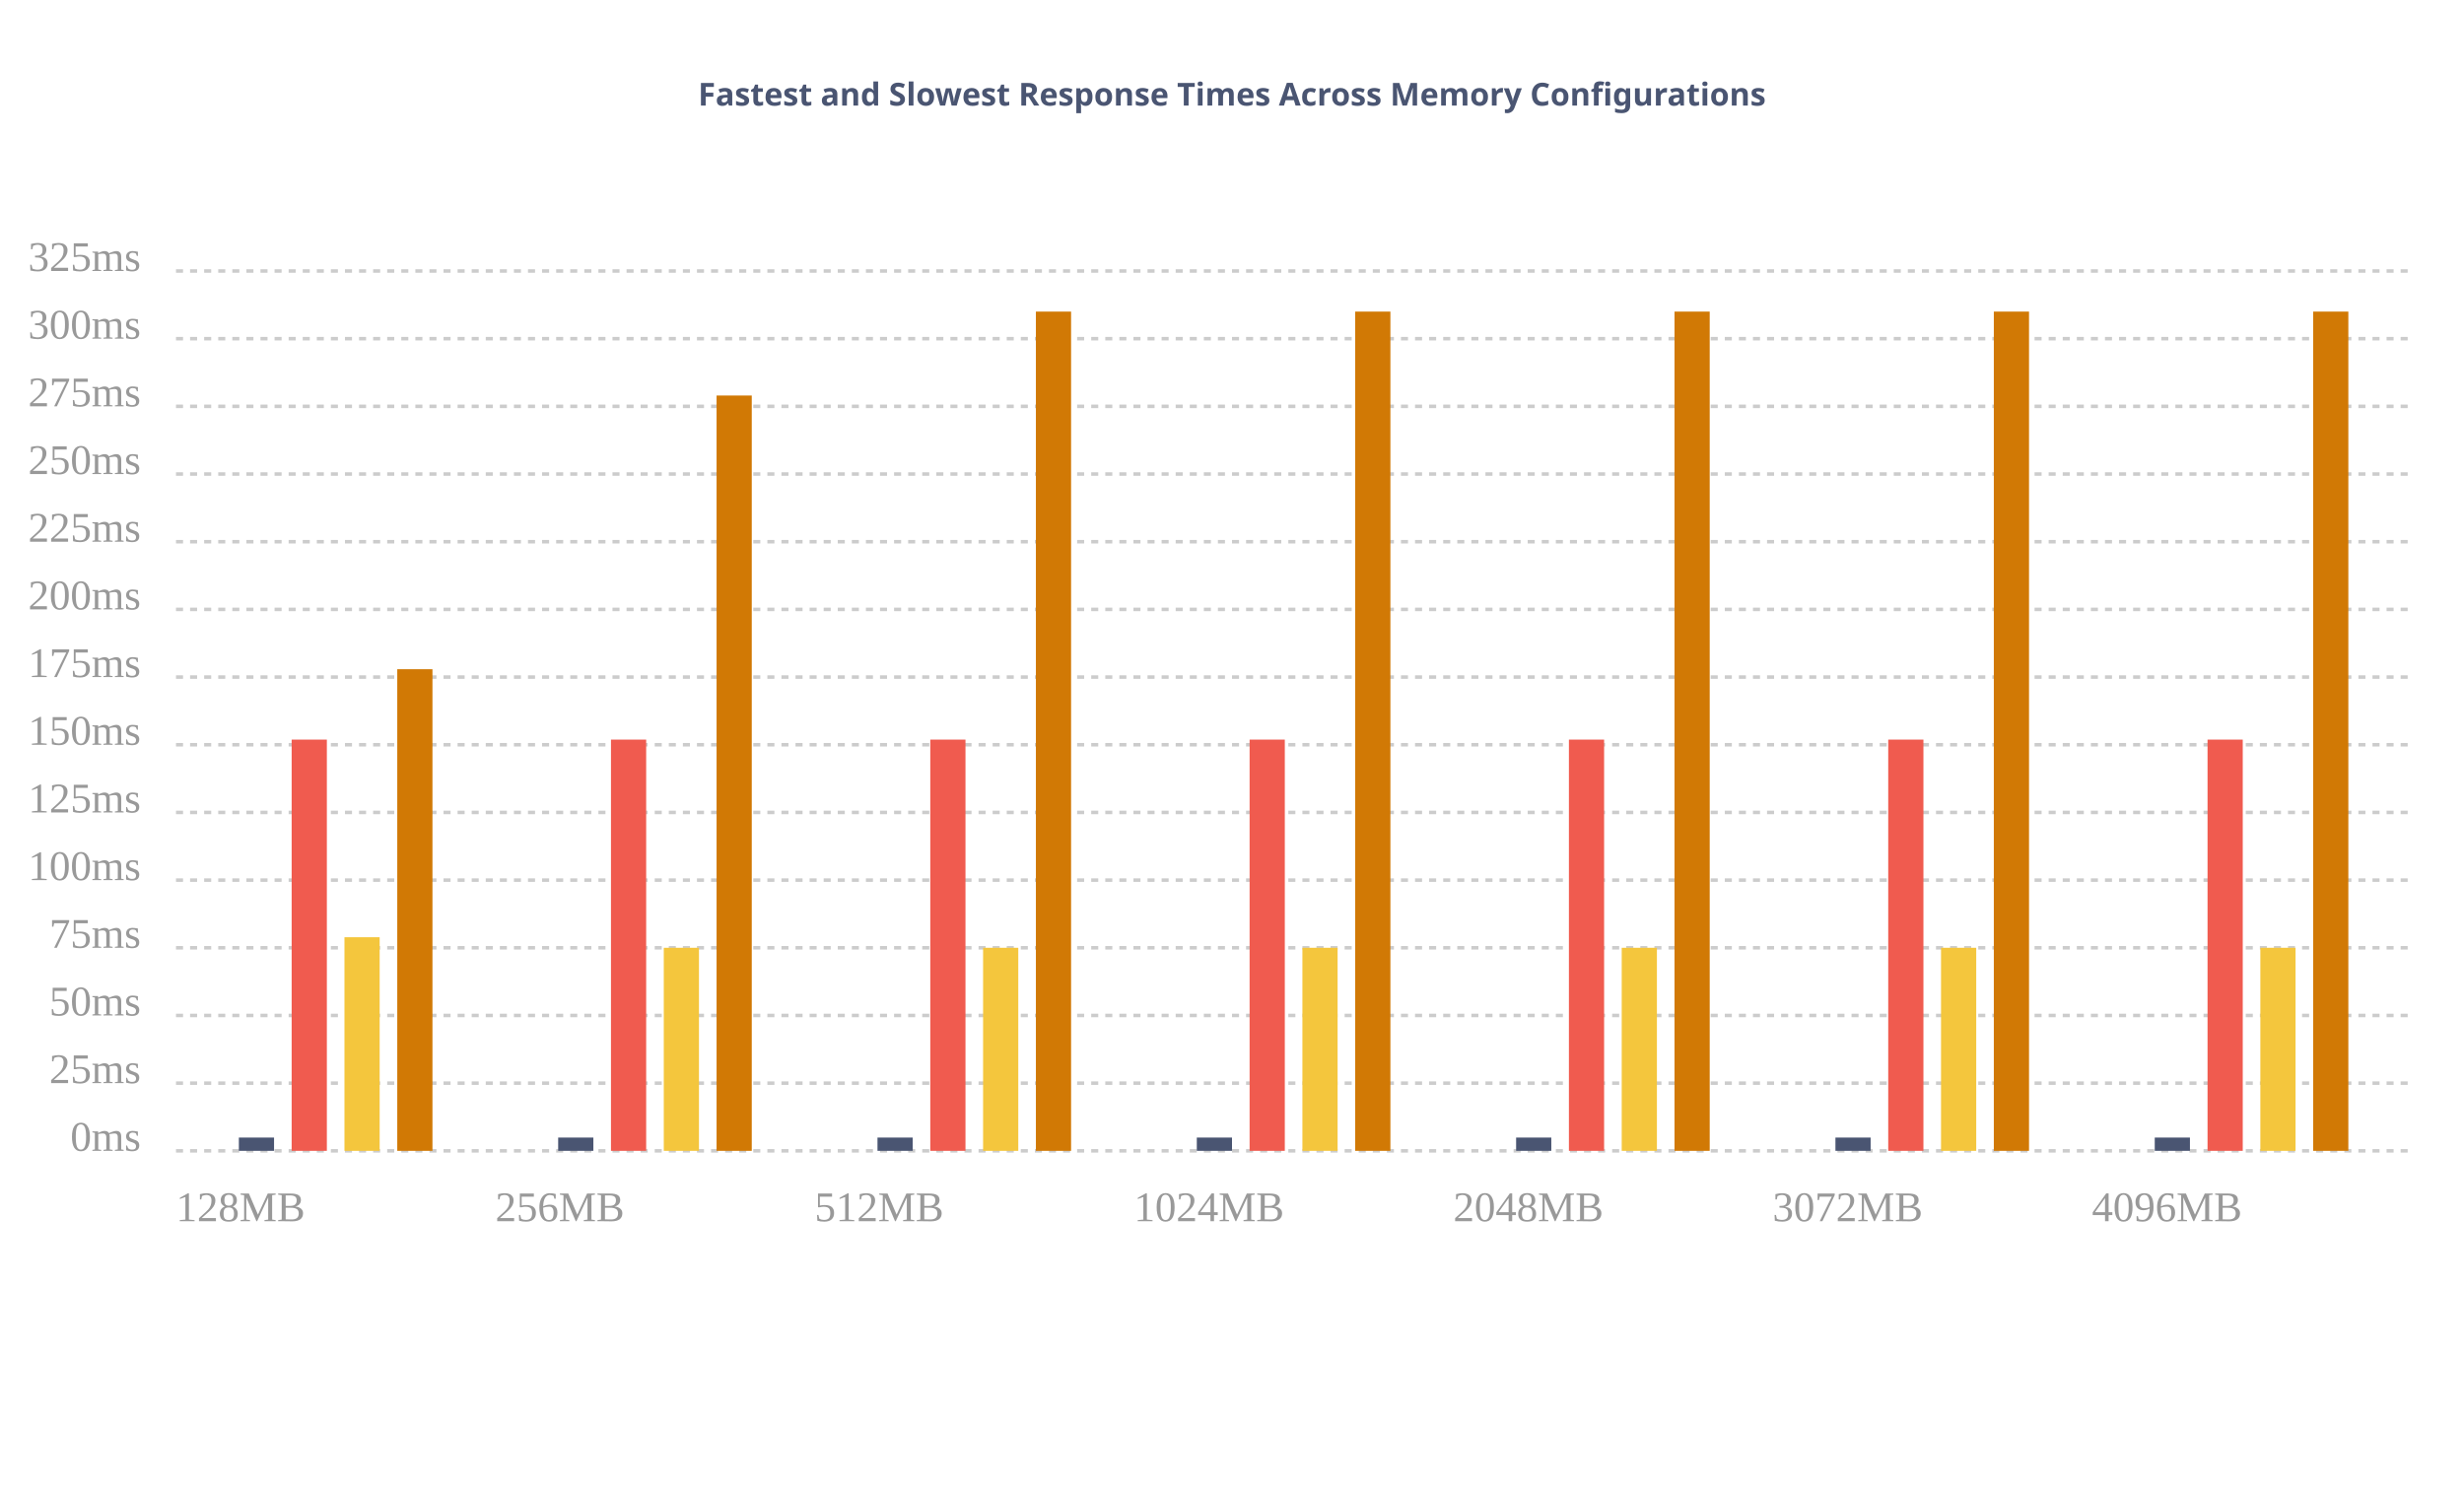
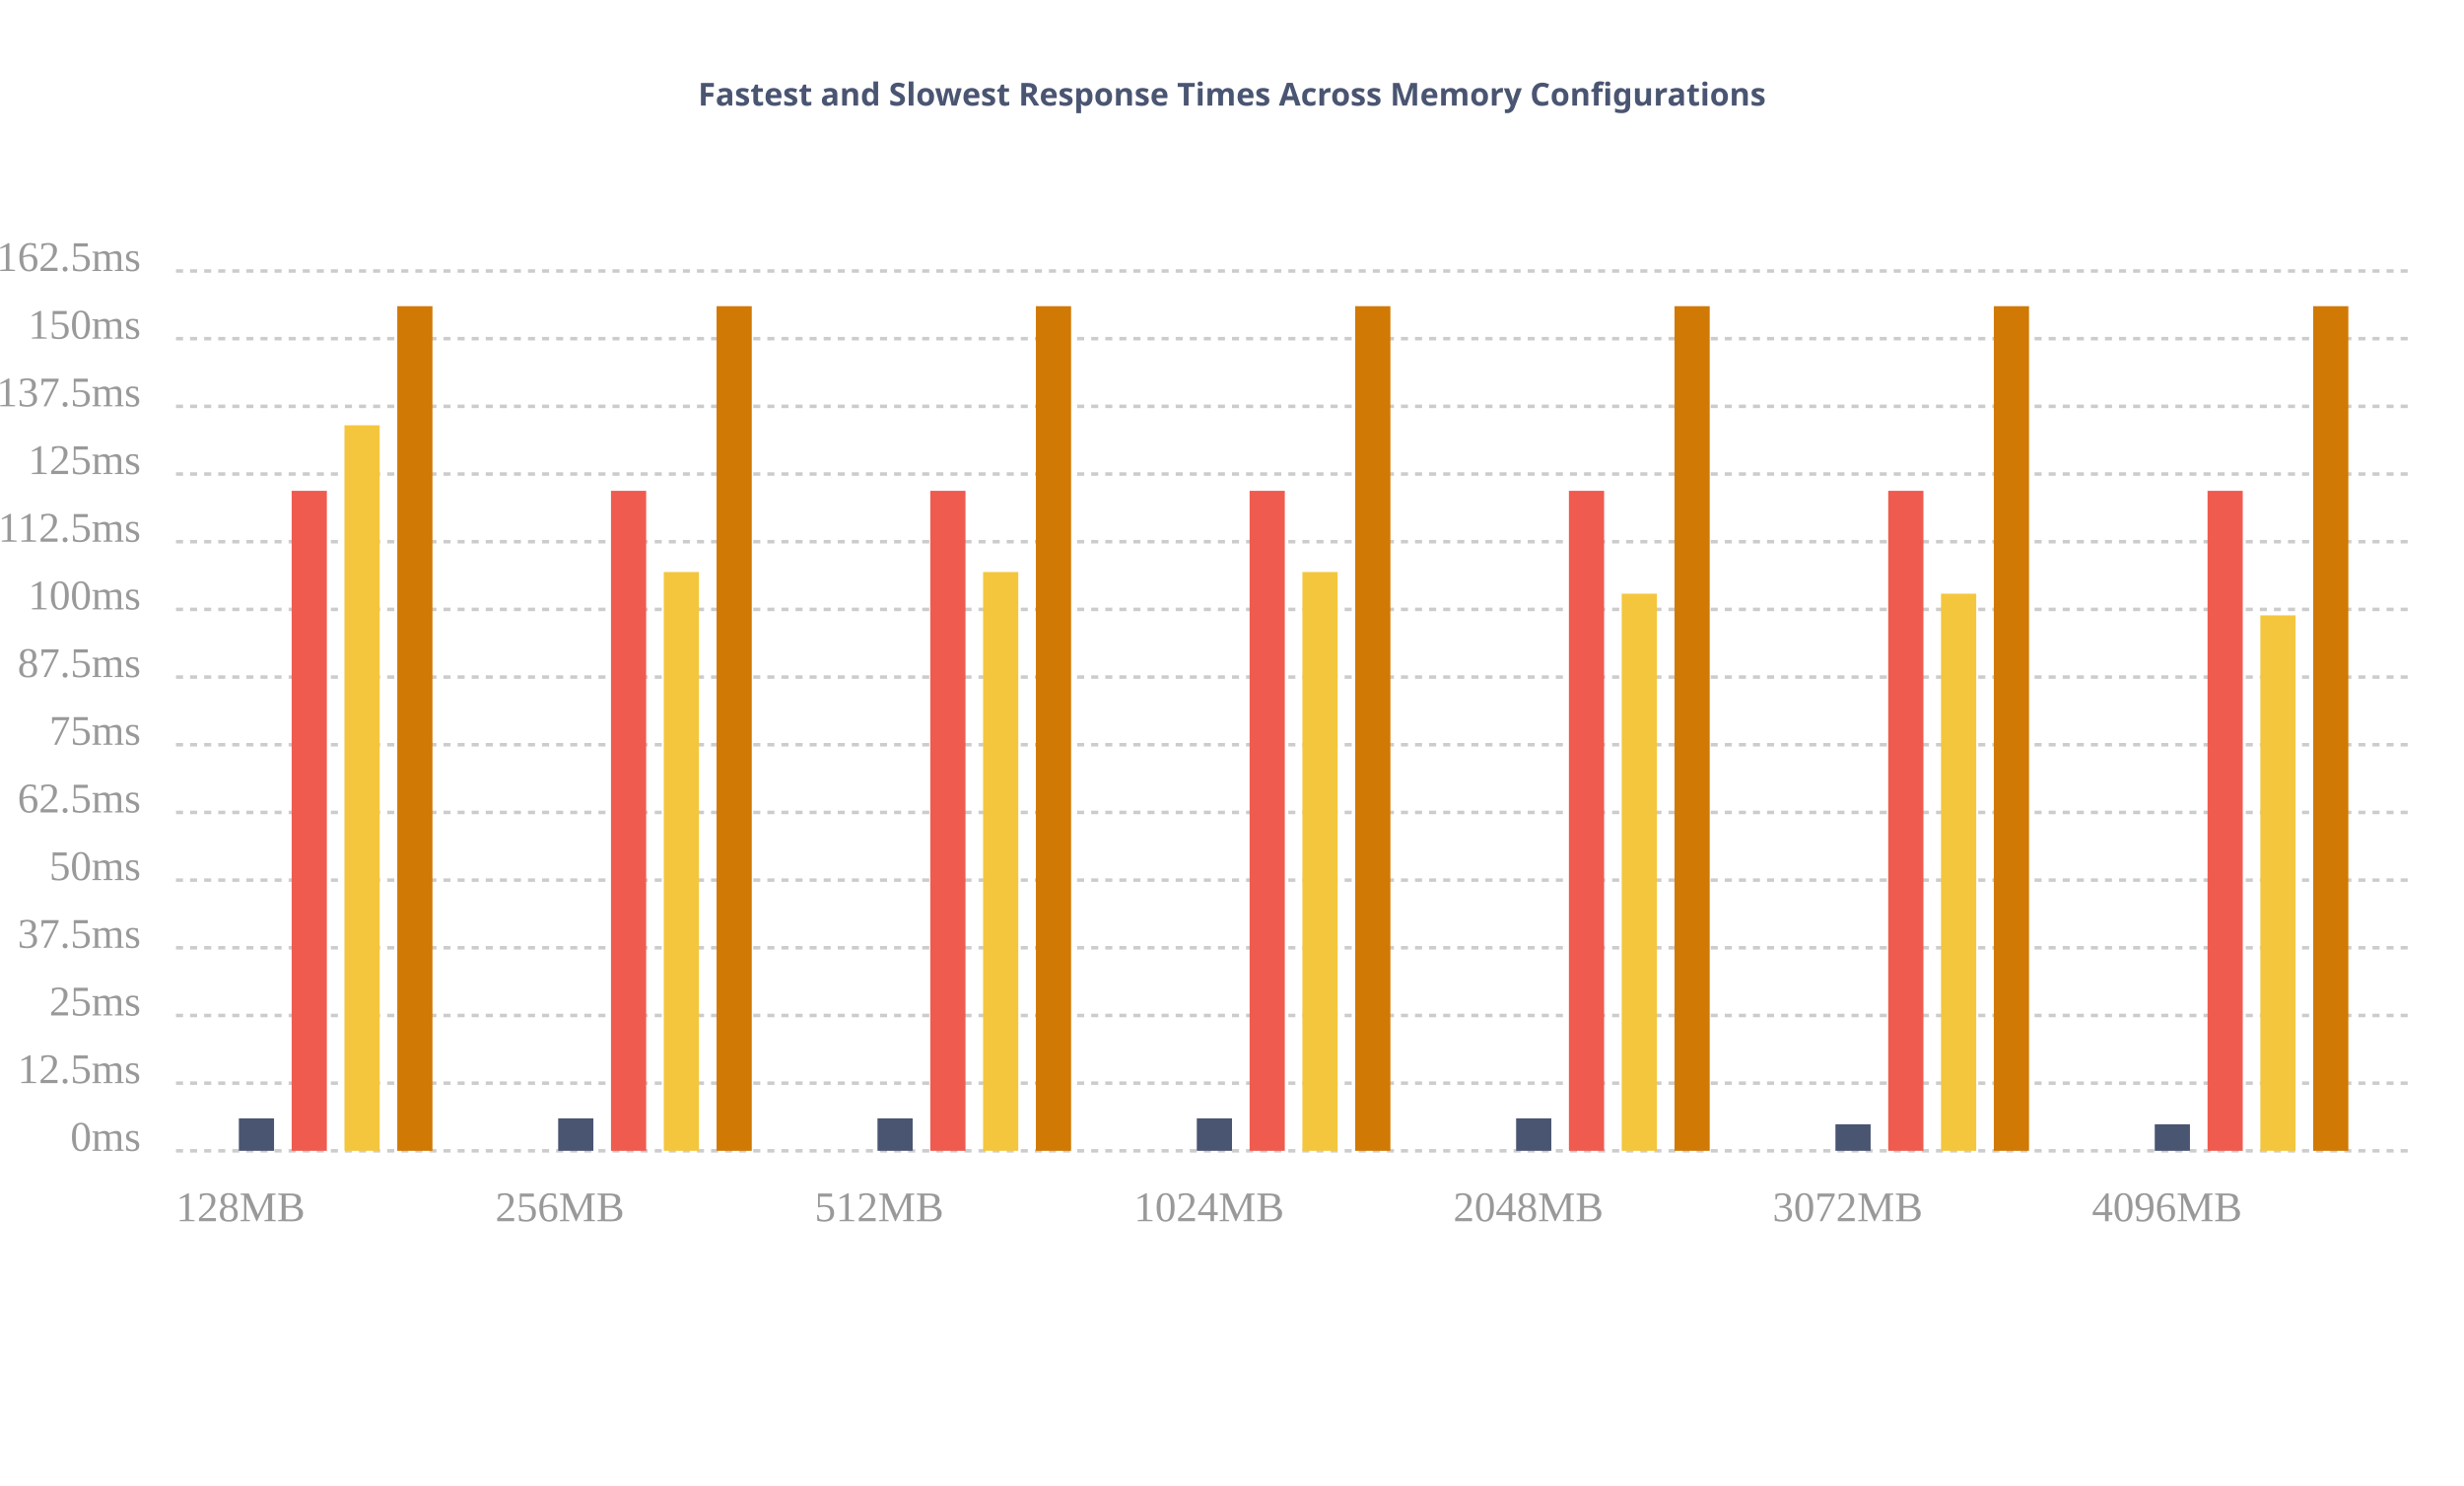
<svg xmlns="http://www.w3.org/2000/svg" xmlns:ns1="http://gionkunz.github.com/chartist-js/ct" width="700" height="422" class="ct-chart-bar">
  <g class="ct-grids" transform="translate(0, 62)">
    <line y1="265" y2="265" x1="50" x2="685" class="ct-grid ct-vertical" style="stroke:rgba(0,0,0,.2);stroke-width:1px;stroke-dasharray:2px" />
    <line y1="245.769" y2="245.769" x1="50" x2="685" class="ct-grid ct-vertical" style="stroke:rgba(0,0,0,.2);stroke-width:1px;stroke-dasharray:2px" />
    <line y1="226.538" y2="226.538" x1="50" x2="685" class="ct-grid ct-vertical" style="stroke:rgba(0,0,0,.2);stroke-width:1px;stroke-dasharray:2px" />
    <line y1="207.308" y2="207.308" x1="50" x2="685" class="ct-grid ct-vertical" style="stroke:rgba(0,0,0,.2);stroke-width:1px;stroke-dasharray:2px" />
    <line y1="188.077" y2="188.077" x1="50" x2="685" class="ct-grid ct-vertical" style="stroke:rgba(0,0,0,.2);stroke-width:1px;stroke-dasharray:2px" />
    <line y1="168.846" y2="168.846" x1="50" x2="685" class="ct-grid ct-vertical" style="stroke:rgba(0,0,0,.2);stroke-width:1px;stroke-dasharray:2px" />
    <line y1="149.615" y2="149.615" x1="50" x2="685" class="ct-grid ct-vertical" style="stroke:rgba(0,0,0,.2);stroke-width:1px;stroke-dasharray:2px" />
    <line y1="130.385" y2="130.385" x1="50" x2="685" class="ct-grid ct-vertical" style="stroke:rgba(0,0,0,.2);stroke-width:1px;stroke-dasharray:2px" />
    <line y1="111.154" y2="111.154" x1="50" x2="685" class="ct-grid ct-vertical" style="stroke:rgba(0,0,0,.2);stroke-width:1px;stroke-dasharray:2px" />
    <line y1="91.923" y2="91.923" x1="50" x2="685" class="ct-grid ct-vertical" style="stroke:rgba(0,0,0,.2);stroke-width:1px;stroke-dasharray:2px" />
    <line y1="72.692" y2="72.692" x1="50" x2="685" class="ct-grid ct-vertical" style="stroke:rgba(0,0,0,.2);stroke-width:1px;stroke-dasharray:2px" />
    <line y1="53.462" y2="53.462" x1="50" x2="685" class="ct-grid ct-vertical" style="stroke:rgba(0,0,0,.2);stroke-width:1px;stroke-dasharray:2px" />
    <line y1="34.231" y2="34.231" x1="50" x2="685" class="ct-grid ct-vertical" style="stroke:rgba(0,0,0,.2);stroke-width:1px;stroke-dasharray:2px" />
    <line y1="15" y2="15" x1="50" x2="685" class="ct-grid ct-vertical" style="stroke:rgba(0,0,0,.2);stroke-width:1px;stroke-dasharray:2px" />
  </g>
  <g transform="translate(0, 62)">
    <g class="ct-series ct-series-a">
-       <line x1="72.857" x2="72.857" y1="265" y2="261.231" class="ct-bar" ns1:value="4.9" style="stroke:#4A5572;fill:none;stroke-width:10px" />
-       <line x1="163.571" x2="163.571" y1="265" y2="261.231" class="ct-bar" ns1:value="4.9" style="stroke:#4A5572;fill:none;stroke-width:10px" />
-       <line x1="254.286" x2="254.286" y1="265" y2="261.231" class="ct-bar" ns1:value="4.9" style="stroke:#4A5572;fill:none;stroke-width:10px" />
-       <line x1="345" x2="345" y1="265" y2="261.231" class="ct-bar" ns1:value="4.9" style="stroke:#4A5572;fill:none;stroke-width:10px" />
-       <line x1="435.714" x2="435.714" y1="265" y2="261.231" class="ct-bar" ns1:value="4.9" style="stroke:#4A5572;fill:none;stroke-width:10px" />
-       <line x1="526.429" x2="526.429" y1="265" y2="261.231" class="ct-bar" ns1:value="4.9" style="stroke:#4A5572;fill:none;stroke-width:10px" />
-       <line x1="617.143" x2="617.143" y1="265" y2="261.231" class="ct-bar" ns1:value="4.9" style="stroke:#4A5572;fill:none;stroke-width:10px" />
+       <line x1="72.857" x2="72.857" y1="265" y2="255.769" class="ct-bar" ns1:value="6" style="stroke:#4A5572;fill:none;stroke-width:10px" />
+       <line x1="163.571" x2="163.571" y1="265" y2="255.769" class="ct-bar" ns1:value="6" style="stroke:#4A5572;fill:none;stroke-width:10px" />
+       <line x1="254.286" x2="254.286" y1="265" y2="255.769" class="ct-bar" ns1:value="6" style="stroke:#4A5572;fill:none;stroke-width:10px" />
+       <line x1="345" x2="345" y1="265" y2="255.769" class="ct-bar" ns1:value="6" style="stroke:#4A5572;fill:none;stroke-width:10px" />
+       <line x1="435.714" x2="435.714" y1="265" y2="255.769" class="ct-bar" ns1:value="6" style="stroke:#4A5572;fill:none;stroke-width:10px" />
+       <line x1="526.429" x2="526.429" y1="265" y2="257.462" class="ct-bar" ns1:value="4.9" style="stroke:#4A5572;fill:none;stroke-width:10px" />
+       <line x1="617.143" x2="617.143" y1="265" y2="257.462" class="ct-bar" ns1:value="4.9" style="stroke:#4A5572;fill:none;stroke-width:10px" />
    </g>
    <g class="ct-series ct-series-b">
-       <line x1="87.857" x2="87.857" y1="265" y2="148.154" class="ct-bar" ns1:value="151.9" style="stroke:rgb(240,91,79);fill:none;stroke-width:10px" />
-       <line x1="178.571" x2="178.571" y1="265" y2="148.154" class="ct-bar" ns1:value="151.9" style="stroke:rgb(240,91,79);fill:none;stroke-width:10px" />
-       <line x1="269.286" x2="269.286" y1="265" y2="148.154" class="ct-bar" ns1:value="151.9" style="stroke:rgb(240,91,79);fill:none;stroke-width:10px" />
-       <line x1="360" x2="360" y1="265" y2="148.154" class="ct-bar" ns1:value="151.9" style="stroke:rgb(240,91,79);fill:none;stroke-width:10px" />
-       <line x1="450.714" x2="450.714" y1="265" y2="148.154" class="ct-bar" ns1:value="151.9" style="stroke:rgb(240,91,79);fill:none;stroke-width:10px" />
-       <line x1="541.429" x2="541.429" y1="265" y2="148.154" class="ct-bar" ns1:value="151.9" style="stroke:rgb(240,91,79);fill:none;stroke-width:10px" />
-       <line x1="632.143" x2="632.143" y1="265" y2="148.154" class="ct-bar" ns1:value="151.9" style="stroke:rgb(240,91,79);fill:none;stroke-width:10px" />
+       <line x1="87.857" x2="87.857" y1="265" y2="77.462" class="ct-bar" ns1:value="121.9" style="stroke:rgb(240,91,79);fill:none;stroke-width:10px" />
+       <line x1="178.571" x2="178.571" y1="265" y2="77.462" class="ct-bar" ns1:value="121.9" style="stroke:rgb(240,91,79);fill:none;stroke-width:10px" />
+       <line x1="269.286" x2="269.286" y1="265" y2="77.462" class="ct-bar" ns1:value="121.9" style="stroke:rgb(240,91,79);fill:none;stroke-width:10px" />
+       <line x1="360" x2="360" y1="265" y2="77.462" class="ct-bar" ns1:value="121.9" style="stroke:rgb(240,91,79);fill:none;stroke-width:10px" />
+       <line x1="450.714" x2="450.714" y1="265" y2="77.462" class="ct-bar" ns1:value="121.9" style="stroke:rgb(240,91,79);fill:none;stroke-width:10px" />
+       <line x1="541.429" x2="541.429" y1="265" y2="77.462" class="ct-bar" ns1:value="121.9" style="stroke:rgb(240,91,79);fill:none;stroke-width:10px" />
+       <line x1="632.143" x2="632.143" y1="265" y2="77.462" class="ct-bar" ns1:value="121.9" style="stroke:rgb(240,91,79);fill:none;stroke-width:10px" />
    </g>
    <g class="ct-series ct-series-c">
-       <line x1="102.857" x2="102.857" y1="265" y2="204.308" class="ct-bar" ns1:value="78.9" style="stroke:rgb(244,198,61);fill:none;stroke-width:10px" />
-       <line x1="193.571" x2="193.571" y1="265" y2="207.308" class="ct-bar" ns1:value="75" style="stroke:rgb(244,198,61);fill:none;stroke-width:10px" />
-       <line x1="284.286" x2="284.286" y1="265" y2="207.308" class="ct-bar" ns1:value="75" style="stroke:rgb(244,198,61);fill:none;stroke-width:10px" />
-       <line x1="375" x2="375" y1="265" y2="207.308" class="ct-bar" ns1:value="75" style="stroke:rgb(244,198,61);fill:none;stroke-width:10px" />
-       <line x1="465.714" x2="465.714" y1="265" y2="207.308" class="ct-bar" ns1:value="75" style="stroke:rgb(244,198,61);fill:none;stroke-width:10px" />
-       <line x1="556.429" x2="556.429" y1="265" y2="207.308" class="ct-bar" ns1:value="75" style="stroke:rgb(244,198,61);fill:none;stroke-width:10px" />
-       <line x1="647.143" x2="647.143" y1="265" y2="207.308" class="ct-bar" ns1:value="75" style="stroke:rgb(244,198,61);fill:none;stroke-width:10px" />
+       <line x1="102.857" x2="102.857" y1="265" y2="58.846" class="ct-bar" ns1:value="134" style="stroke:rgb(244,198,61);fill:none;stroke-width:10px" />
+       <line x1="193.571" x2="193.571" y1="265" y2="100.538" class="ct-bar" ns1:value="106.9" style="stroke:rgb(244,198,61);fill:none;stroke-width:10px" />
+       <line x1="284.286" x2="284.286" y1="265" y2="100.538" class="ct-bar" ns1:value="106.9" style="stroke:rgb(244,198,61);fill:none;stroke-width:10px" />
+       <line x1="375" x2="375" y1="265" y2="100.538" class="ct-bar" ns1:value="106.9" style="stroke:rgb(244,198,61);fill:none;stroke-width:10px" />
+       <line x1="465.714" x2="465.714" y1="265" y2="106.692" class="ct-bar" ns1:value="102.9" style="stroke:rgb(244,198,61);fill:none;stroke-width:10px" />
+       <line x1="556.429" x2="556.429" y1="265" y2="106.692" class="ct-bar" ns1:value="102.9" style="stroke:rgb(244,198,61);fill:none;stroke-width:10px" />
+       <line x1="647.143" x2="647.143" y1="265" y2="112.846" class="ct-bar" ns1:value="98.9" style="stroke:rgb(244,198,61);fill:none;stroke-width:10px" />
    </g>
    <g class="ct-series ct-series-d">
-       <line x1="117.857" x2="117.857" y1="265" y2="128.154" class="ct-bar" ns1:value="177.9" style="stroke:rgb(209,121,5);fill:none;stroke-width:10px" />
-       <line x1="208.571" x2="208.571" y1="265" y2="50.385" class="ct-bar" ns1:value="279" style="stroke:rgb(209,121,5);fill:none;stroke-width:10px" />
-       <line x1="299.286" x2="299.286" y1="265" y2="26.538" class="ct-bar" ns1:value="310" style="stroke:rgb(209,121,5);fill:none;stroke-width:10px" />
-       <line x1="390" x2="390" y1="265" y2="26.538" class="ct-bar" ns1:value="310" style="stroke:rgb(209,121,5);fill:none;stroke-width:10px" />
-       <line x1="480.714" x2="480.714" y1="265" y2="26.538" class="ct-bar" ns1:value="310" style="stroke:rgb(209,121,5);fill:none;stroke-width:10px" />
-       <line x1="571.429" x2="571.429" y1="265" y2="26.538" class="ct-bar" ns1:value="310" style="stroke:rgb(209,121,5);fill:none;stroke-width:10px" />
-       <line x1="662.143" x2="662.143" y1="265" y2="26.538" class="ct-bar" ns1:value="310" style="stroke:rgb(209,121,5);fill:none;stroke-width:10px" />
+       <line x1="117.857" x2="117.857" y1="265" y2="25" class="ct-bar" ns1:value="156" style="stroke:rgb(209,121,5);fill:none;stroke-width:10px" />
+       <line x1="208.571" x2="208.571" y1="265" y2="25" class="ct-bar" ns1:value="156" style="stroke:rgb(209,121,5);fill:none;stroke-width:10px" />
+       <line x1="299.286" x2="299.286" y1="265" y2="25" class="ct-bar" ns1:value="156" style="stroke:rgb(209,121,5);fill:none;stroke-width:10px" />
+       <line x1="390" x2="390" y1="265" y2="25" class="ct-bar" ns1:value="156" style="stroke:rgb(209,121,5);fill:none;stroke-width:10px" />
+       <line x1="480.714" x2="480.714" y1="265" y2="25" class="ct-bar" ns1:value="156" style="stroke:rgb(209,121,5);fill:none;stroke-width:10px" />
+       <line x1="571.429" x2="571.429" y1="265" y2="25" class="ct-bar" ns1:value="156" style="stroke:rgb(209,121,5);fill:none;stroke-width:10px" />
+       <line x1="662.143" x2="662.143" y1="265" y2="25" class="ct-bar" ns1:value="156" style="stroke:rgb(209,121,5);fill:none;stroke-width:10px" />
    </g>
  </g>
  <g class="ct-labels" transform="translate(0, 62)">
    <text x="50" y="285" width="90.714" height="20" class="ct-label ct-horizontal ct-end" style="text-anchor:start;text-align:left;justify-content:center;display:block;fill:rgba(0,0,0,.4);color:rgba(0,0,0,.4);font-size:12px;line-height:1">128MB</text>
    <text x="140.714" y="285" width="90.714" height="20" class="ct-label ct-horizontal ct-end" style="text-anchor:start;text-align:left;justify-content:center;display:block;fill:rgba(0,0,0,.4);color:rgba(0,0,0,.4);font-size:12px;line-height:1">256MB</text>
    <text x="231.429" y="285" width="90.714" height="20" class="ct-label ct-horizontal ct-end" style="text-anchor:start;text-align:left;justify-content:center;display:block;fill:rgba(0,0,0,.4);color:rgba(0,0,0,.4);font-size:12px;line-height:1">512MB</text>
    <text x="322.143" y="285" width="90.714" height="20" class="ct-label ct-horizontal ct-end" style="text-anchor:start;text-align:left;justify-content:center;display:block;fill:rgba(0,0,0,.4);color:rgba(0,0,0,.4);font-size:12px;line-height:1">1024MB</text>
    <text x="412.857" y="285" width="90.714" height="20" class="ct-label ct-horizontal ct-end" style="text-anchor:start;text-align:left;justify-content:center;display:block;fill:rgba(0,0,0,.4);color:rgba(0,0,0,.4);font-size:12px;line-height:1">2048MB</text>
    <text x="503.571" y="285" width="90.714" height="20" class="ct-label ct-horizontal ct-end" style="text-anchor:start;text-align:left;justify-content:center;display:block;fill:rgba(0,0,0,.4);color:rgba(0,0,0,.4);font-size:12px;line-height:1">3072MB</text>
    <text x="594.286" y="285" width="90.714" height="20" class="ct-label ct-horizontal ct-end" style="text-anchor:start;text-align:left;justify-content:center;display:block;fill:rgba(0,0,0,.4);color:rgba(0,0,0,.4);font-size:12px;line-height:1">4096MB</text>
    <text y="265" x="40" height="19.231" width="30" class="ct-label ct-vertical ct-start" style="text-anchor:end;text-align:right;display:block;fill:rgba(0,0,0,.4);color:rgba(0,0,0,.4);font-size:12px;line-height:1">0ms</text>
-     <text y="245.769" x="40" height="19.231" width="30" class="ct-label ct-vertical ct-start" style="text-anchor:end;text-align:right;display:block;fill:rgba(0,0,0,.4);color:rgba(0,0,0,.4);font-size:12px;line-height:1">25ms</text>
-     <text y="226.538" x="40" height="19.231" width="30" class="ct-label ct-vertical ct-start" style="text-anchor:end;text-align:right;display:block;fill:rgba(0,0,0,.4);color:rgba(0,0,0,.4);font-size:12px;line-height:1">50ms</text>
-     <text y="207.308" x="40" height="19.231" width="30" class="ct-label ct-vertical ct-start" style="text-anchor:end;text-align:right;display:block;fill:rgba(0,0,0,.4);color:rgba(0,0,0,.4);font-size:12px;line-height:1">75ms</text>
-     <text y="188.077" x="40" height="19.231" width="30" class="ct-label ct-vertical ct-start" style="text-anchor:end;text-align:right;display:block;fill:rgba(0,0,0,.4);color:rgba(0,0,0,.4);font-size:12px;line-height:1">100ms</text>
-     <text y="168.846" x="40" height="19.231" width="30" class="ct-label ct-vertical ct-start" style="text-anchor:end;text-align:right;display:block;fill:rgba(0,0,0,.4);color:rgba(0,0,0,.4);font-size:12px;line-height:1">125ms</text>
-     <text y="149.615" x="40" height="19.231" width="30" class="ct-label ct-vertical ct-start" style="text-anchor:end;text-align:right;display:block;fill:rgba(0,0,0,.4);color:rgba(0,0,0,.4);font-size:12px;line-height:1">150ms</text>
-     <text y="130.385" x="40" height="19.231" width="30" class="ct-label ct-vertical ct-start" style="text-anchor:end;text-align:right;display:block;fill:rgba(0,0,0,.4);color:rgba(0,0,0,.4);font-size:12px;line-height:1">175ms</text>
-     <text y="111.154" x="40" height="19.231" width="30" class="ct-label ct-vertical ct-start" style="text-anchor:end;text-align:right;display:block;fill:rgba(0,0,0,.4);color:rgba(0,0,0,.4);font-size:12px;line-height:1">200ms</text>
-     <text y="91.923" x="40" height="19.231" width="30" class="ct-label ct-vertical ct-start" style="text-anchor:end;text-align:right;display:block;fill:rgba(0,0,0,.4);color:rgba(0,0,0,.4);font-size:12px;line-height:1">225ms</text>
-     <text y="72.692" x="40" height="19.231" width="30" class="ct-label ct-vertical ct-start" style="text-anchor:end;text-align:right;display:block;fill:rgba(0,0,0,.4);color:rgba(0,0,0,.4);font-size:12px;line-height:1">250ms</text>
-     <text y="53.462" x="40" height="19.231" width="30" class="ct-label ct-vertical ct-start" style="text-anchor:end;text-align:right;display:block;fill:rgba(0,0,0,.4);color:rgba(0,0,0,.4);font-size:12px;line-height:1">275ms</text>
-     <text y="34.231" x="40" height="19.231" width="30" class="ct-label ct-vertical ct-start" style="text-anchor:end;text-align:right;display:block;fill:rgba(0,0,0,.4);color:rgba(0,0,0,.4);font-size:12px;line-height:1">300ms</text>
-     <text y="15" x="40" height="30" width="30" class="ct-label ct-vertical ct-start" style="text-anchor:end;text-align:right;display:block;fill:rgba(0,0,0,.4);color:rgba(0,0,0,.4);font-size:12px;line-height:1">325ms</text>
+     <text y="245.769" x="40" height="19.231" width="30" class="ct-label ct-vertical ct-start" style="text-anchor:end;text-align:right;display:block;fill:rgba(0,0,0,.4);color:rgba(0,0,0,.4);font-size:12px;line-height:1">12.5ms</text>
+     <text y="226.538" x="40" height="19.231" width="30" class="ct-label ct-vertical ct-start" style="text-anchor:end;text-align:right;display:block;fill:rgba(0,0,0,.4);color:rgba(0,0,0,.4);font-size:12px;line-height:1">25ms</text>
+     <text y="207.308" x="40" height="19.231" width="30" class="ct-label ct-vertical ct-start" style="text-anchor:end;text-align:right;display:block;fill:rgba(0,0,0,.4);color:rgba(0,0,0,.4);font-size:12px;line-height:1">37.5ms</text>
+     <text y="188.077" x="40" height="19.231" width="30" class="ct-label ct-vertical ct-start" style="text-anchor:end;text-align:right;display:block;fill:rgba(0,0,0,.4);color:rgba(0,0,0,.4);font-size:12px;line-height:1">50ms</text>
+     <text y="168.846" x="40" height="19.231" width="30" class="ct-label ct-vertical ct-start" style="text-anchor:end;text-align:right;display:block;fill:rgba(0,0,0,.4);color:rgba(0,0,0,.4);font-size:12px;line-height:1">62.5ms</text>
+     <text y="149.615" x="40" height="19.231" width="30" class="ct-label ct-vertical ct-start" style="text-anchor:end;text-align:right;display:block;fill:rgba(0,0,0,.4);color:rgba(0,0,0,.4);font-size:12px;line-height:1">75ms</text>
+     <text y="130.385" x="40" height="19.231" width="30" class="ct-label ct-vertical ct-start" style="text-anchor:end;text-align:right;display:block;fill:rgba(0,0,0,.4);color:rgba(0,0,0,.4);font-size:12px;line-height:1">87.5ms</text>
+     <text y="111.154" x="40" height="19.231" width="30" class="ct-label ct-vertical ct-start" style="text-anchor:end;text-align:right;display:block;fill:rgba(0,0,0,.4);color:rgba(0,0,0,.4);font-size:12px;line-height:1">100ms</text>
+     <text y="91.923" x="40" height="19.231" width="30" class="ct-label ct-vertical ct-start" style="text-anchor:end;text-align:right;display:block;fill:rgba(0,0,0,.4);color:rgba(0,0,0,.4);font-size:12px;line-height:1">112.5ms</text>
+     <text y="72.692" x="40" height="19.231" width="30" class="ct-label ct-vertical ct-start" style="text-anchor:end;text-align:right;display:block;fill:rgba(0,0,0,.4);color:rgba(0,0,0,.4);font-size:12px;line-height:1">125ms</text>
+     <text y="53.462" x="40" height="19.231" width="30" class="ct-label ct-vertical ct-start" style="text-anchor:end;text-align:right;display:block;fill:rgba(0,0,0,.4);color:rgba(0,0,0,.4);font-size:12px;line-height:1">137.5ms</text>
+     <text y="34.231" x="40" height="19.231" width="30" class="ct-label ct-vertical ct-start" style="text-anchor:end;text-align:right;display:block;fill:rgba(0,0,0,.4);color:rgba(0,0,0,.4);font-size:12px;line-height:1">150ms</text>
+     <text y="15" x="40" height="30" width="30" class="ct-label ct-vertical ct-start" style="text-anchor:end;text-align:right;display:block;fill:rgba(0,0,0,.4);color:rgba(0,0,0,.4);font-size:12px;line-height:1">162.5ms</text>
  </g>
  <text x="350" y="30" height="50" font-size="9px" font-family="Verdana" font-weight="bold" fill="#4A5572" text-anchor="middle" role="caption">Fastest and Slowest Response Times Across Memory Configurations</text>
  <text x="350" y="57.2" height="12" font-size="6px" font-family="Verdana" font-weight="bold" fill="indianred" text-anchor="middle" />
</svg>
